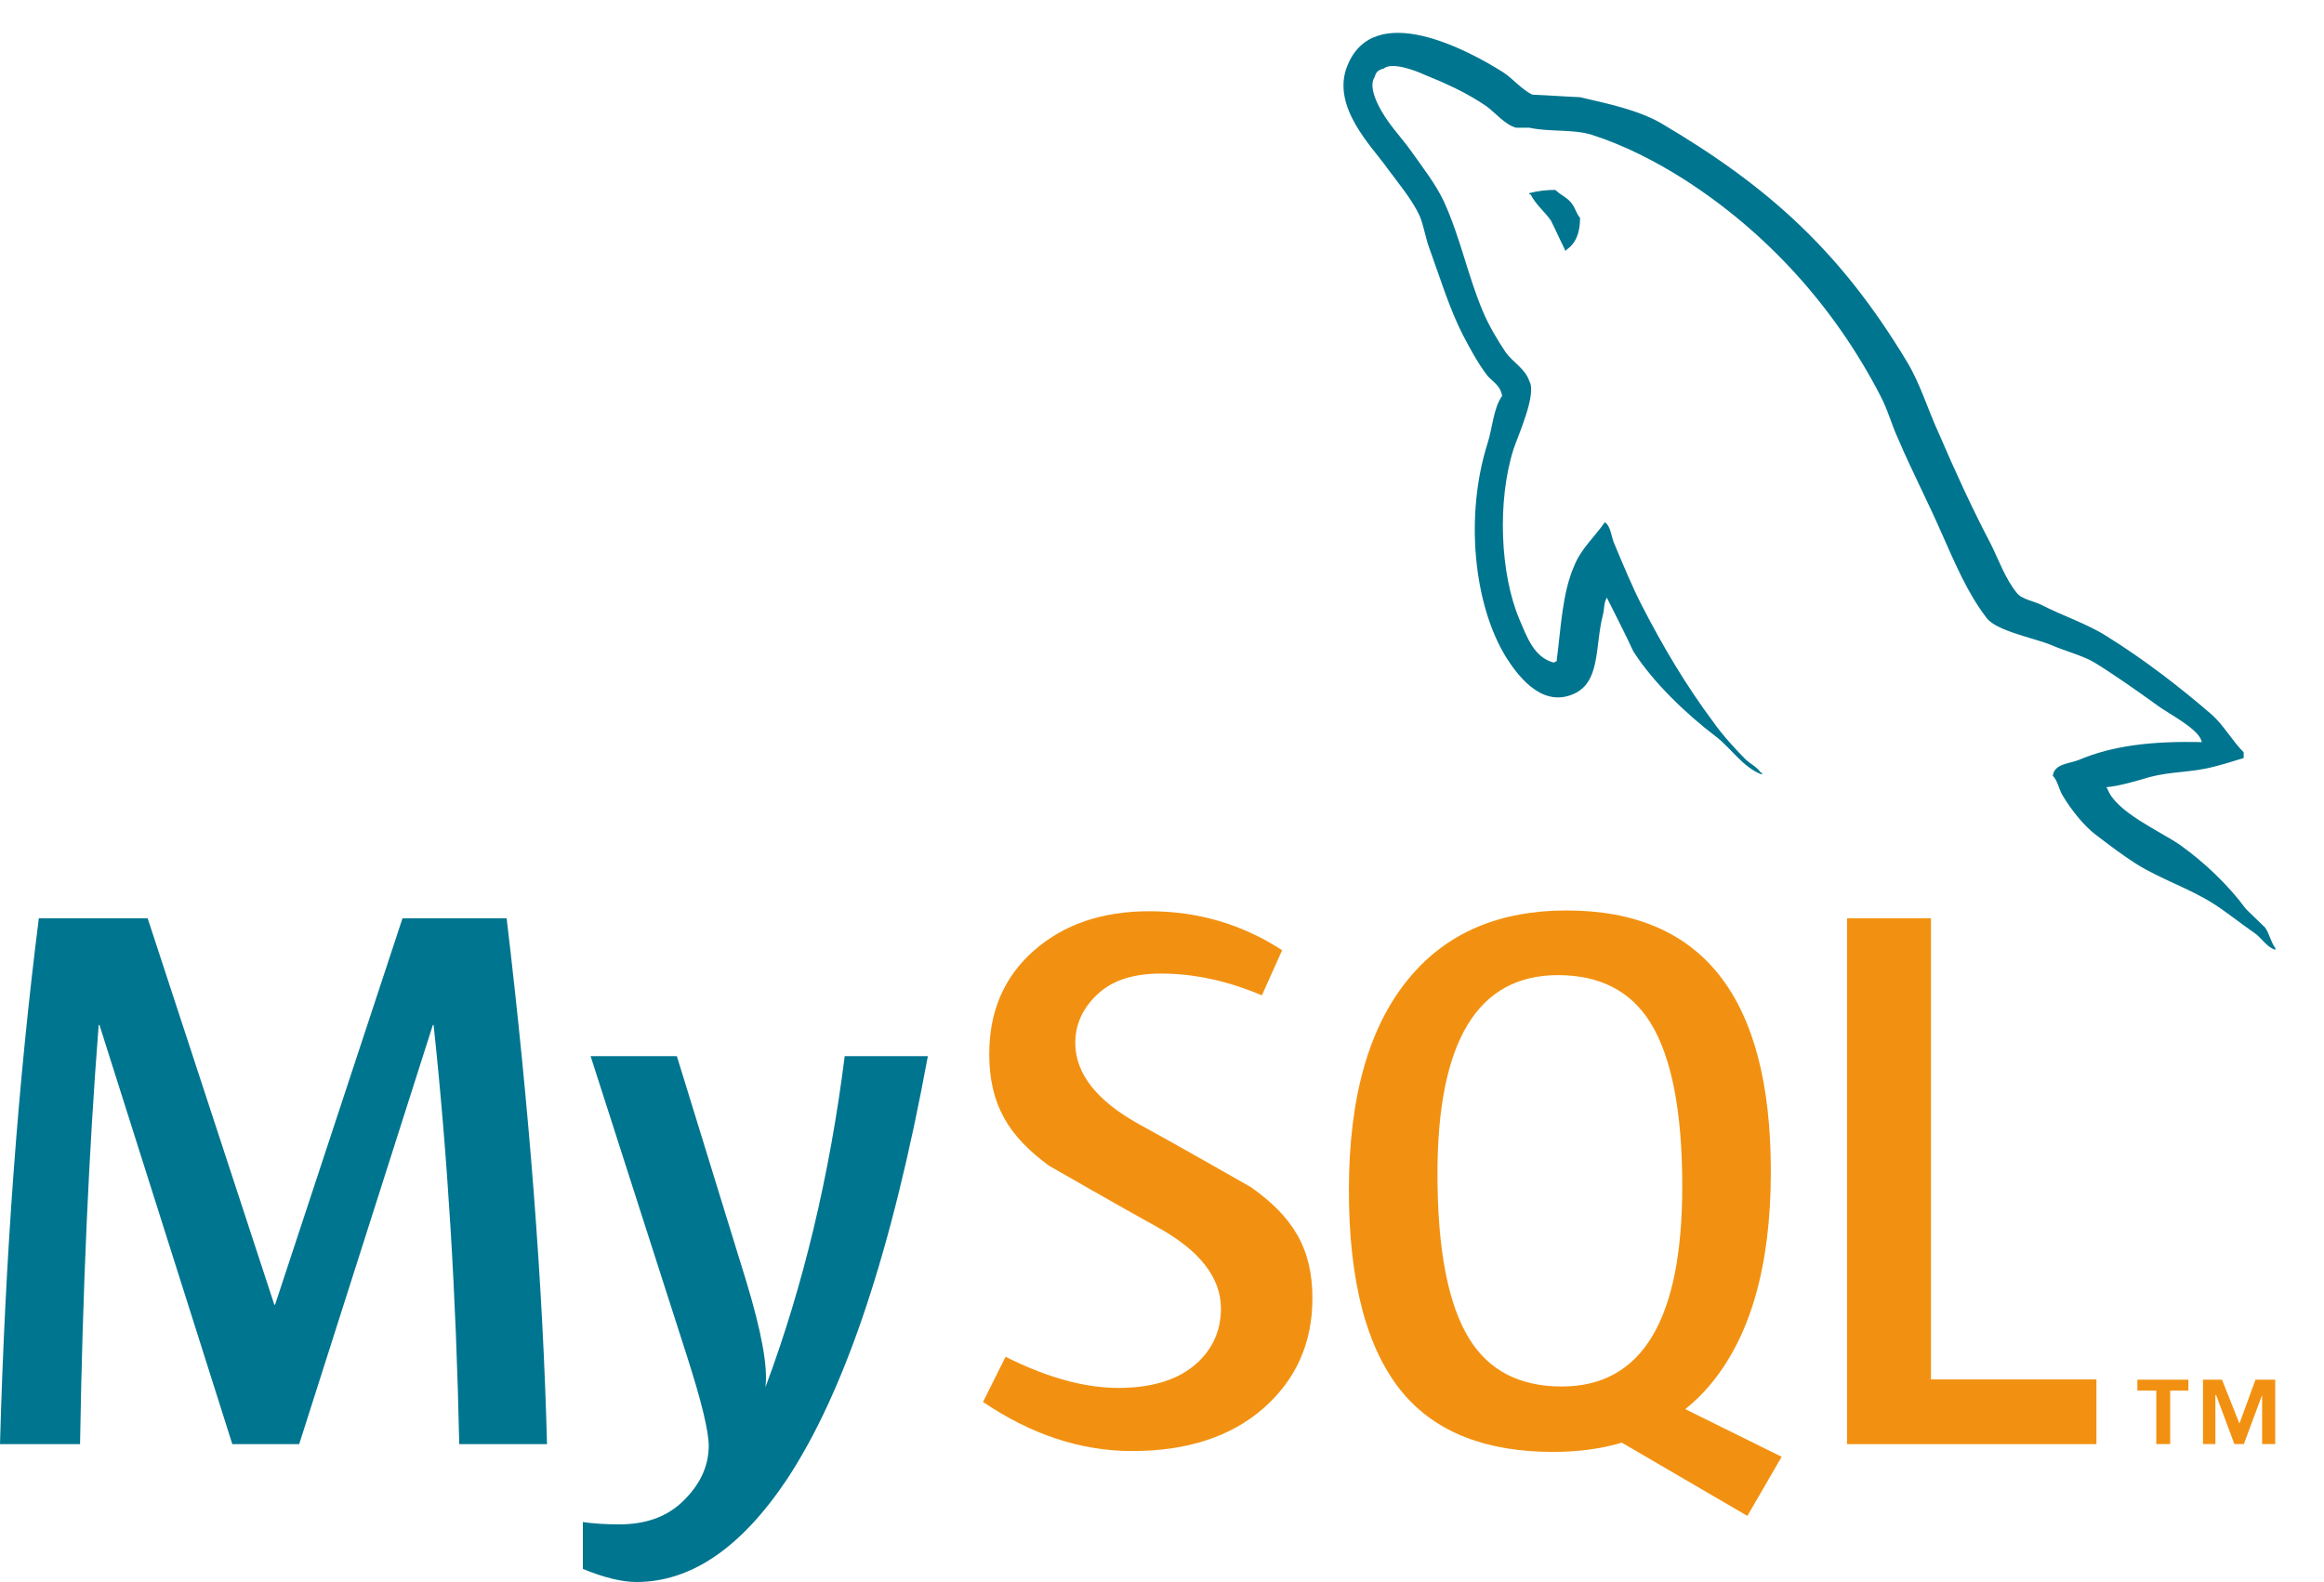
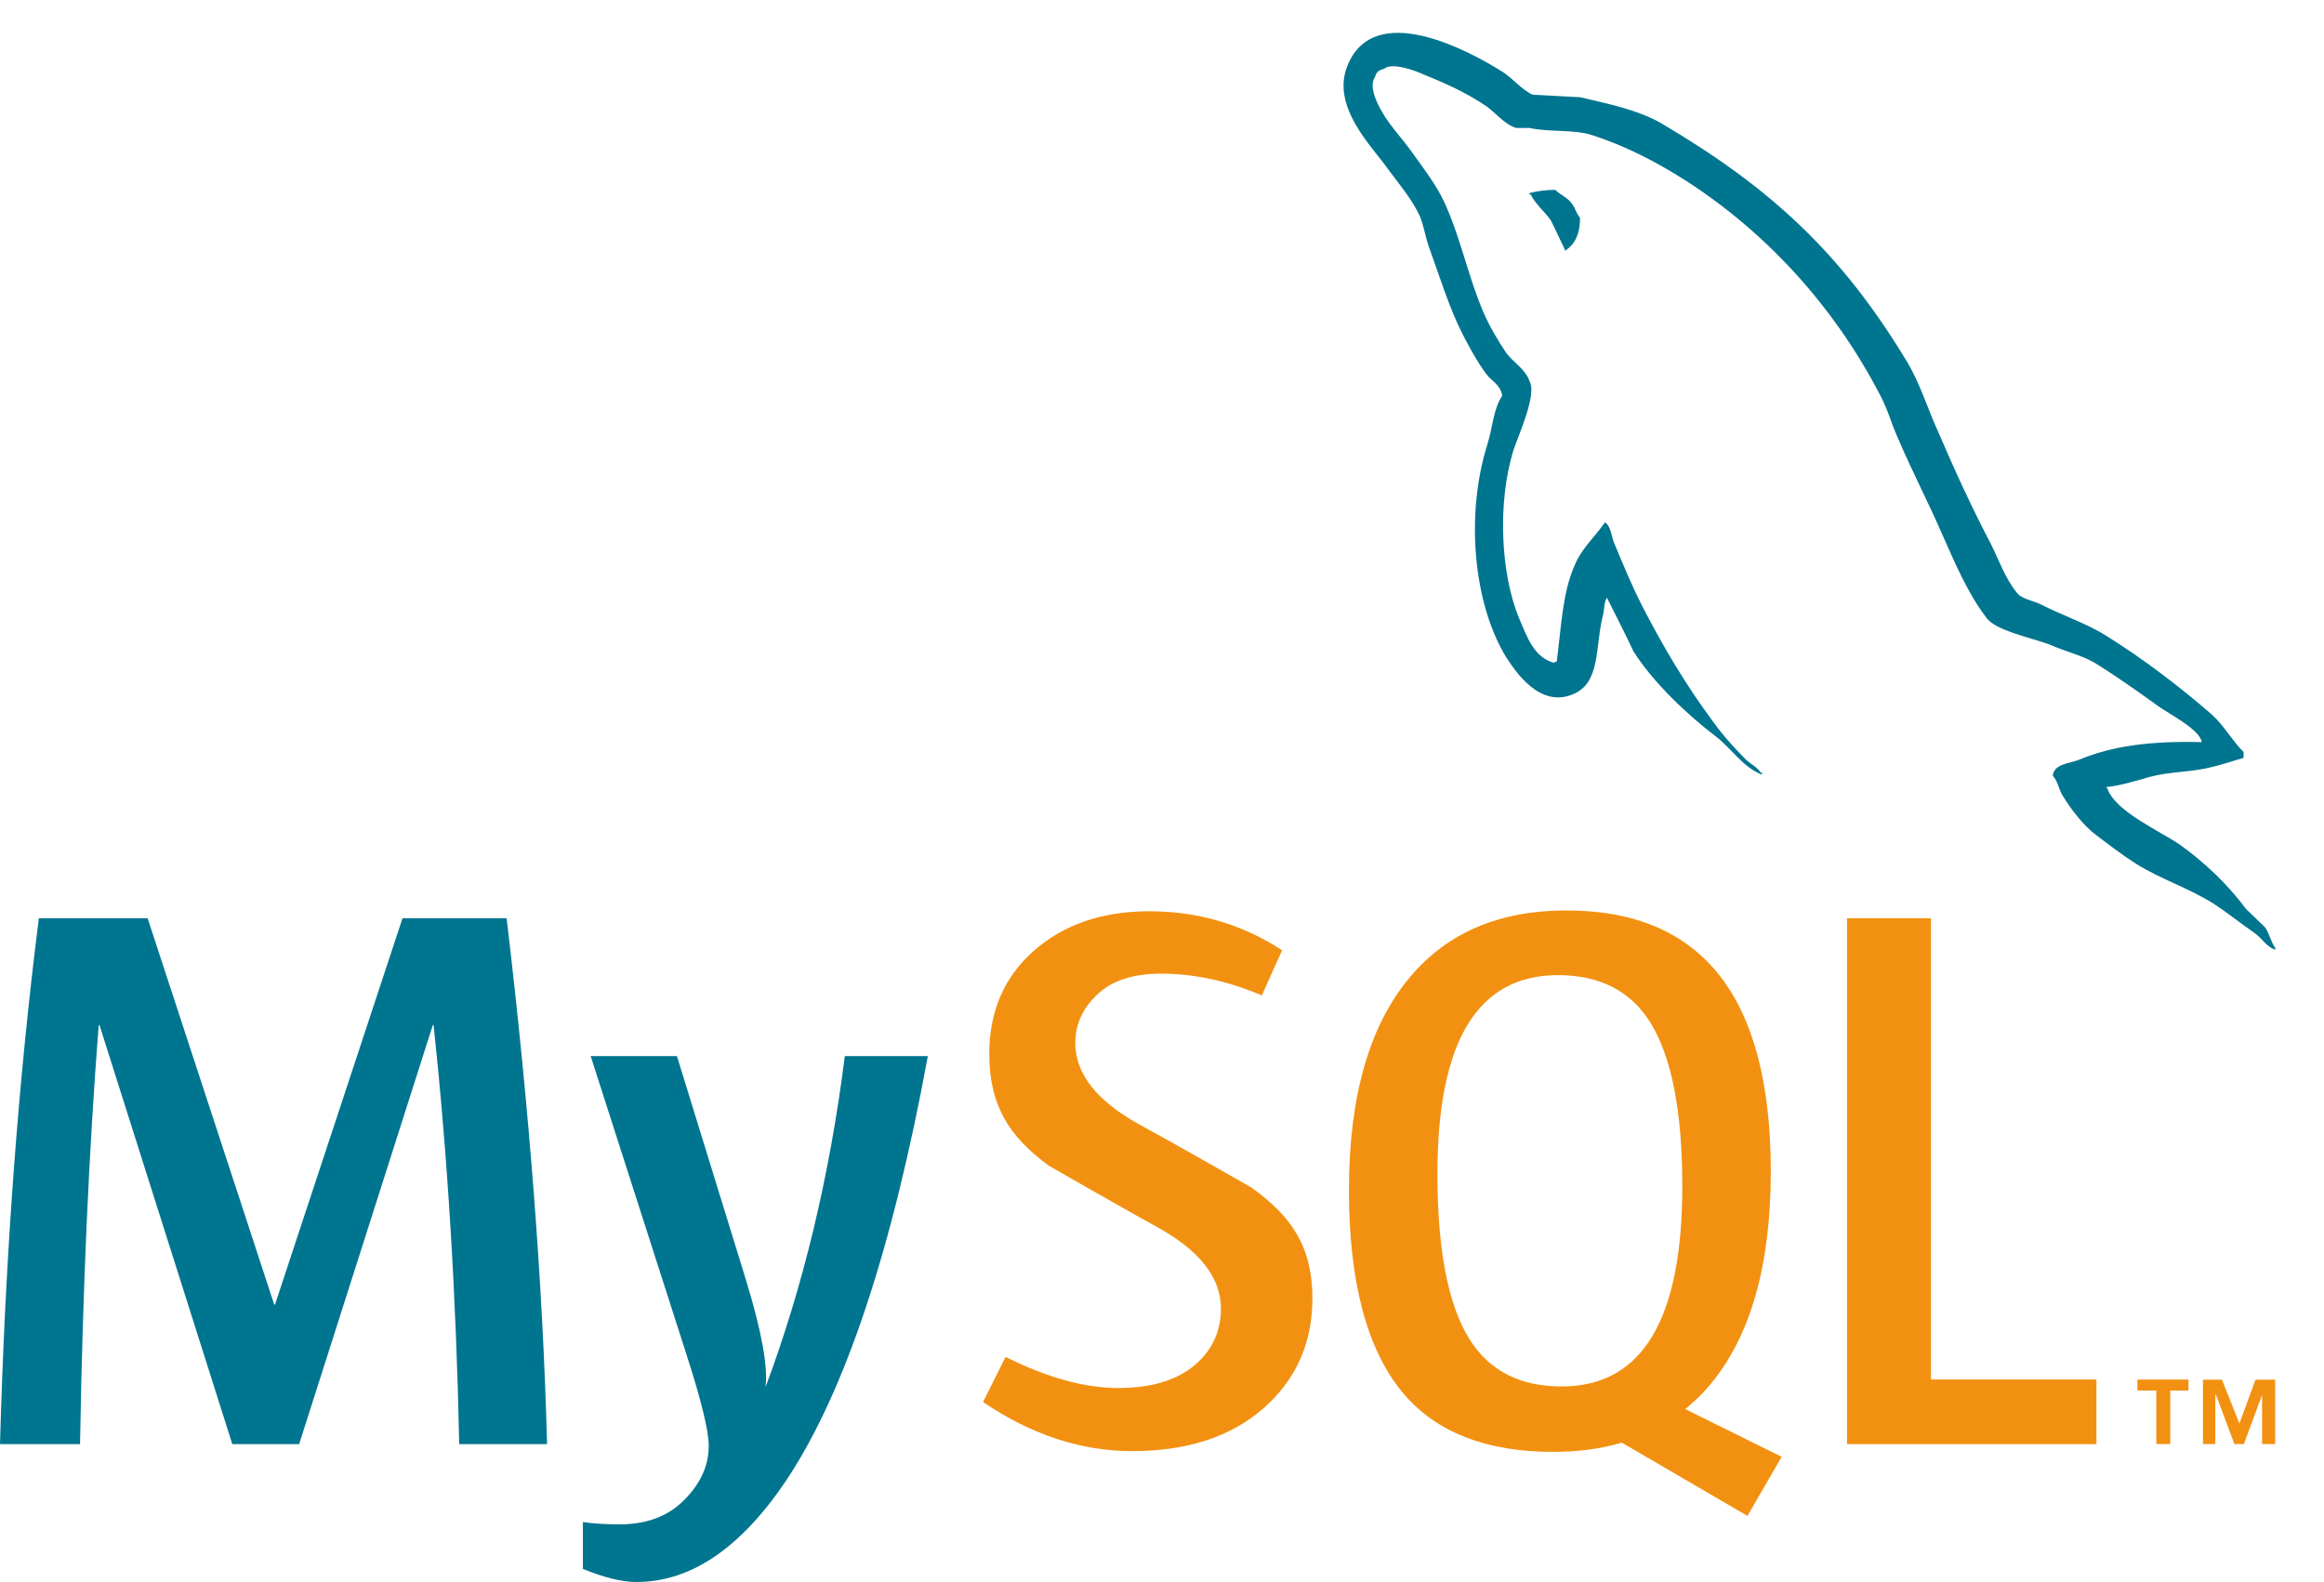
- <svg xmlns="http://www.w3.org/2000/svg" height="1702" preserveAspectRatio="xMinYMin meet" viewBox="-.004 -5.603 388.133 269.897" width="2500">
-   <path d="m93.312 240.773h-14.975c-.527-25.345-1.987-49.177-4.373-71.501h-.132l-22.8 71.501h-11.404l-22.663-71.501h-.134c-1.681 21.44-2.74 45.272-3.18 71.501h-13.655c.882-31.899 3.09-61.802 6.625-89.715h18.561l21.606 65.92h.132l21.739-65.92h17.76c3.889 32.691 6.185 62.603 6.89 89.715m64.965-66.19c-6.099 33.177-14.143 57.287-24.127 72.328-7.78 11.589-16.302 17.383-25.582 17.383-2.474 0-5.525-.747-9.145-2.231v-7.998c1.769.26 3.844.398 6.23.398 4.33 0 7.819-1.2 10.473-3.594 3.18-2.918 4.77-6.198 4.77-9.832 0-2.482-1.24-7.576-3.711-15.281l-16.436-51.173h14.712l11.796 38.272c2.65 8.69 3.756 14.756 3.313 18.214 6.452-17.278 10.959-36.108 13.523-56.486h14.183" fill="#00758f" />
-   <g fill="#f29111">
-     <path d="m223.875 215.906c0 7.608-2.788 13.854-8.346 18.741-5.562 4.866-13.035 7.305-22.392 7.305-8.752 0-17.234-2.807-25.45-8.377l3.843-7.706c7.07 3.544 13.47 5.313 19.214 5.313 5.389 0 9.607-1.202 12.658-3.578 3.045-2.393 4.87-5.73 4.87-9.963 0-5.327-3.706-9.88-10.504-13.7-6.276-3.454-18.818-10.663-18.818-10.663-6.796-4.97-10.203-10.304-10.203-19.091 0-7.268 2.54-13.142 7.616-17.611 5.086-4.479 11.648-6.718 19.684-6.718 8.307 0 15.86 2.223 22.663 6.652l-3.456 7.7c-5.82-2.475-11.56-3.717-17.22-3.717-4.592 0-8.13 1.105-10.598 3.33-2.48 2.204-4.014 5.041-4.014 8.499 0 5.313 3.786 9.922 10.775 13.816 6.355 3.455 19.205 10.804 19.205 10.804 6.99 4.961 10.473 10.251 10.473 18.964" />
-     <path d="m250.647 222.826c-3.625-5.848-5.44-15.233-5.44-28.173 0-22.59 6.85-33.893 20.546-33.893 7.16 0 12.416 2.704 15.777 8.105 3.62 5.85 5.435 15.154 5.435 27.913 0 22.771-6.851 34.162-20.546 34.162-7.159 0-12.416-2.701-15.772-8.113m53.284 20.11-16.446-8.132c1.464-1.204 2.855-2.503 4.114-4.007 6.983-8.23 10.477-20.413 10.477-36.542 0-29.68-11.62-44.529-34.86-44.529-11.4 0-20.284 3.764-26.645 11.302-6.985 8.24-10.473 20.378-10.473 36.415 0 15.77 3.09 27.339 9.276 34.688 5.636 6.642 14.16 9.968 25.57 9.968 4.258 0 8.164-.526 11.714-1.577l21.418 12.497 5.84-10.084" fill-rule="evenodd" />
-     <path d="m357.618 240.773h-42.546v-89.715h14.317v78.679h28.229zm10.21-.009h2.372v-9.128h3.104v-1.864h-8.701v1.864h3.225zm18.051 0h2.236v-10.992h-3.363l-2.737 7.492-2.98-7.492h-3.24v10.992h2.115v-8.366h.12l3.121 8.366h1.612l3.116-8.366z" />
+ <svg xmlns="http://www.w3.org/2000/svg" version="1.1" id="Calque_1" x="0px" y="0px" viewBox="0 0 2500 1702" style="enable-background:new 0 0 2500 1702;" xml:space="preserve">
+   <style type="text/css">
+ 	.st0{fill:#00758F;}
+ 	.st1{fill:#F29111;}
+ 	.st2{fill-rule:evenodd;clip-rule:evenodd;fill:#F29111;}
+ 	.st3{fill-rule:evenodd;clip-rule:evenodd;fill:#00758F;}
+ </style>
+   <path class="st0" d="M588.5,1553.7H494c-3.3-159.8-12.5-310.1-27.6-450.9h-0.8l-143.8,450.9h-71.9L107,1102.8h-0.8  c-10.6,135.2-17.3,285.5-20.1,450.9H0c5.6-201.2,19.5-389.7,41.8-565.8h117l136.2,415.7h0.8L433,987.9h112  C569.5,1194.1,584,1382.7,588.5,1553.7 M998.1,1136.3c-38.5,209.2-89.2,361.3-152.1,456.1c-49.1,73.1-102.8,109.6-161.3,109.6  c-15.6,0-34.8-4.7-57.7-14.1v-50.4c11.2,1.6,24.2,2.5,39.3,2.5c27.3,0,49.3-7.6,66-22.7c20.1-18.4,30.1-39.1,30.1-62  c0-15.7-7.8-47.8-23.4-96.4l-103.6-322.7h92.8l74.4,241.3c16.7,54.8,23.7,93.1,20.9,114.9c40.7-109,69.1-227.7,85.3-356.2H998.1" />
+   <g>
+     <path class="st1" d="M1411.8,1396.9c0,48-17.6,87.4-52.6,118.2c-35.1,30.7-82.2,46.1-141.2,46.1c-55.2,0-108.7-17.7-160.5-52.8   l24.2-48.6c44.6,22.3,84.9,33.5,121.2,33.5c34,0,60.6-7.6,79.8-22.6c19.2-15.1,30.7-36.1,30.7-62.8c0-33.6-23.4-62.3-66.2-86.4   c-39.6-21.8-118.7-67.2-118.7-67.2c-42.9-31.3-64.3-65-64.3-120.4c0-45.8,16-82.9,48-111.1c32.1-28.2,73.5-42.4,124.1-42.4   c52.4,0,100,14,142.9,41.9l-21.8,48.6c-36.7-15.6-72.9-23.4-108.6-23.4c-29,0-51.3,7-66.8,21c-15.6,13.9-25.3,31.8-25.3,53.6   c0,33.5,23.9,62.6,67.9,87.1c40.1,21.8,121.1,68.1,121.1,68.1C1389.8,1308.6,1411.8,1341.9,1411.8,1396.9" />
+     <path class="st2" d="M1580.6,1440.5c-22.9-36.9-34.3-96.1-34.3-177.7c0-142.5,43.2-213.7,129.6-213.7c45.2,0,78.3,17.1,99.5,51.1   c22.8,36.9,34.3,95.6,34.3,176c0,143.6-43.2,215.4-129.6,215.4C1634.9,1491.7,1601.8,1474.6,1580.6,1440.5 M1916.6,1567.3   l-103.7-51.3c9.2-7.6,18-15.8,25.9-25.3c44-51.9,66.1-128.7,66.1-230.4c0-187.2-73.3-280.8-219.8-280.8   c-71.9,0-127.9,23.7-168,71.3c-44,52-66,128.5-66,229.6c0,99.4,19.5,172.4,58.5,218.7c35.5,41.9,89.3,62.9,161.2,62.9   c26.9,0,51.5-3.3,73.9-9.9l135.1,78.8L1916.6,1567.3" />
+     <path class="st1" d="M2255.2,1553.7h-268.3V987.9h90.3v496.2h178V1553.7z M2319.6,1553.6h15v-57.6h19.6v-11.8h-54.9v11.8h20.3   L2319.6,1553.6z M2433.4,1553.6h14.1v-69.3h-21.2l-17.3,47.2l-18.8-47.2h-20.4v69.3h13.3v-52.8h0.8l19.7,52.8h10.2l19.6-52.8   L2433.4,1553.6z" />
  </g>
-   <g fill="#00758f" fill-rule="evenodd">
-     <path d="m375.589 121.008c-8.653-.217-15.354.648-20.974 3.035-1.622.65-4.213.65-4.435 2.71.87.865.975 2.273 1.737 3.47 1.294 2.169 3.56 5.09 5.618 6.612 2.27 1.736 4.541 3.464 6.922 4.98 4.214 2.614 8.972 4.125 13.075 6.727 2.386 1.516 4.756 3.465 7.142 5.096 1.185.866 1.935 2.278 3.455 2.814v-.328c-.762-.973-.974-2.382-1.727-3.472-1.08-1.076-2.163-2.058-3.246-3.137-3.137-4.227-7.034-7.909-11.24-10.944-3.462-2.391-11.034-5.644-12.434-9.643l-.22-.221c2.38-.22 5.195-1.089 7.464-1.746 3.67-.973 7.022-.753 10.806-1.726 1.732-.437 3.462-.982 5.2-1.515v-.983c-1.957-1.946-3.357-4.552-5.41-6.393-5.51-4.768-11.571-9.426-17.84-13.334-3.356-2.168-7.68-3.57-11.25-5.418-1.29-.652-3.45-.973-4.21-2.063-1.947-2.384-3.033-5.523-4.435-8.346-3.132-5.955-6.165-12.565-8.863-18.862-1.945-4.225-3.135-8.45-5.514-12.354-11.14-18.432-23.244-29.59-41.84-40.54-4-2.28-8.756-3.255-13.833-4.447-2.707-.114-5.408-.325-8.11-.431-1.733-.762-3.465-2.823-4.976-3.799-6.165-3.9-22.05-12.353-26.594-1.19-2.92 7.05 4.325 13.984 6.812 17.563 1.837 2.49 4.218 5.313 5.51 8.127.757 1.843.974 3.798 1.734 5.746 1.728 4.769 3.347 10.082 5.622 14.528 1.185 2.277 2.481 4.665 3.994 6.715.873 1.2 2.382 1.734 2.707 3.692-1.508 2.165-1.626 5.417-2.49 8.129-3.89 12.25-2.379 27.424 3.137 36.42 1.726 2.71 5.84 8.673 11.353 6.391 4.865-1.947 3.784-8.126 5.188-13.543.324-1.31.107-2.17.753-3.035v.219c1.513 3.03 3.031 5.95 4.435 8.995 3.357 5.306 9.19 10.836 14.058 14.518 2.588 1.959 4.643 5.314 7.886 6.51v-.328h-.212c-.651-.973-1.622-1.41-2.488-2.165-1.945-1.952-4.102-4.338-5.622-6.505-4.539-6.068-8.544-12.792-12.104-19.729-1.735-3.368-3.245-7.05-4.652-10.408-.647-1.295-.647-3.252-1.73-3.9-1.626 2.381-3.999 4.444-5.186 7.362-2.056 4.666-2.27 10.41-3.033 16.375-.43.113-.212 0-.43.215-3.455-.866-4.645-4.443-5.945-7.468-3.243-7.706-3.788-20.063-.973-28.953.753-2.272 4.006-9.426 2.703-11.594-.654-2.068-2.813-3.25-4-4.882-1.403-2.06-2.925-4.656-3.888-6.937-2.597-6.068-3.902-12.792-6.704-18.86-1.298-2.823-3.573-5.75-5.405-8.347-2.058-2.927-4.326-4.986-5.95-8.451-.536-1.195-1.294-3.148-.432-4.444.212-.869.651-1.196 1.518-1.413 1.397-1.193 5.402.322 6.805.972 4.003 1.622 7.354 3.148 10.701 5.42 1.516 1.086 3.137 3.145 5.08 3.692h2.275c3.458.753 7.352.21 10.598 1.19 5.726 1.842 10.914 4.551 15.566 7.479 14.158 8.998 25.834 21.792 33.722 37.073 1.3 2.49 1.846 4.769 3.033 7.365 2.27 5.322 5.084 10.742 7.35 15.94 2.269 5.095 4.435 10.294 7.683 14.528 1.617 2.272 8.105 3.465 11.025 4.658 2.158.972 5.514 1.841 7.461 3.032 3.675 2.272 7.343 4.878 10.808 7.375 1.726 1.3 7.133 4.008 7.459 6.179" />
-     <path d="m265.314 26.797a17.27 17.27 0 0 0 -4.432.545v.217h.21c.873 1.73 2.388 2.932 3.46 4.447.87 1.735 1.629 3.463 2.492 5.2.107-.107.21-.22.21-.22 1.525-1.08 2.28-2.812 2.28-5.418-.653-.764-.755-1.517-1.3-2.279-.647-1.081-2.053-1.623-2.92-2.492" />
+   <g>
+     <path class="st3" d="M2368.5,798.4c-54.6-1.4-96.8,4.1-132.3,19.1c-10.2,4.1-26.6,4.1-28,17.1c5.5,5.5,6.1,14.3,11,21.9   c8.2,13.7,22.4,32.1,35.4,41.7c14.3,10.9,28.6,21.8,43.7,31.4c26.6,16.5,56.6,26,82.5,42.4c15,9.6,30,21.9,45,32.1   c7.5,5.5,12.2,14.4,21.8,17.7v-2.1c-4.8-6.1-6.1-15-10.9-21.9c-6.8-6.8-13.6-13-20.5-19.8c-19.8-26.7-44.4-49.9-70.9-69   c-21.8-15.1-69.6-35.6-78.4-60.8l-1.4-1.4c15-1.4,32.8-6.9,47.1-11c23.1-6.1,44.3-4.7,68.1-10.9c10.9-2.8,21.8-6.2,32.8-9.6v-6.2   c-12.3-12.3-21.2-28.7-34.1-40.3c-34.7-30.1-73-59.4-112.5-84.1c-21.2-13.7-48.4-22.5-70.9-34.2c-8.1-4.1-21.8-6.1-26.5-13   c-12.3-15-19.1-34.8-28-52.6c-19.8-37.6-38.9-79.2-55.9-118.9c-12.3-26.6-19.8-53.3-34.8-77.9C1980.6,272,1904.3,201.7,1787,132.6   c-25.2-14.4-55.2-20.5-87.2-28c-17.1-0.7-34.1-2-51.1-2.7c-10.9-4.8-21.9-17.8-31.4-24c-38.9-24.6-139-77.9-167.7-7.5   c-18.4,44.5,27.3,88.2,43,110.8c11.6,15.7,26.6,33.5,34.7,51.2c4.8,11.6,6.1,24,10.9,36.2c10.9,30.1,21.1,63.6,35.5,91.6   c7.5,14.4,15.6,29.4,25.2,42.3c5.5,7.6,15,10.9,17.1,23.3c-9.5,13.7-10.3,34.2-15.7,51.3c-24.5,77.2-15,172.9,19.8,229.7   c10.9,17.1,36.8,54.7,71.6,40.3c30.7-12.3,23.9-51.2,32.7-85.4c2-8.3,0.7-13.7,4.7-19.1v1.4c9.5,19.1,19.1,37.5,28,56.7   c21.2,33.5,58,68.3,88.7,91.6c16.3,12.4,29.3,33.5,49.7,41.1v-2.1h-1.3c-4.1-6.1-10.2-8.9-15.7-13.7c-12.3-12.3-25.9-27.4-35.5-41   c-28.6-38.3-53.9-80.7-76.3-124.4c-10.9-21.2-20.5-44.5-29.3-65.6c-4.1-8.2-4.1-20.5-10.9-24.6c-10.3,15-25.2,28-32.7,46.4   c-13,29.4-14.3,65.6-19.1,103.3c-2.7,0.7-1.3,0-2.7,1.4c-21.8-5.5-29.3-28-37.5-47.1c-20.5-48.6-23.9-126.5-6.1-182.6   c4.7-14.3,25.3-59.4,17-73.1c-4.1-13-17.7-20.5-25.2-30.8c-8.8-13-18.4-29.4-24.5-43.7c-16.4-38.3-24.6-80.7-42.3-118.9   c-8.2-17.8-22.5-36.3-34.1-52.6c-13-18.5-27.3-31.4-37.5-53.3c-3.4-7.5-8.2-19.9-2.7-28c1.3-5.5,4.1-7.5,9.6-8.9   c8.8-7.5,34.1,2,42.9,6.1c25.2,10.2,46.4,19.9,67.5,34.2c9.6,6.8,19.8,19.8,32,23.3h14.3c21.8,4.7,46.4,1.3,66.8,7.5   c36.1,11.6,68.8,28.7,98.2,47.2c89.3,56.7,162.9,137.4,212.7,233.8c8.2,15.7,11.6,30.1,19.1,46.4c14.3,33.6,32.1,67.7,46.3,100.5   c14.3,32.1,28,64.9,48.4,91.6c10.2,14.3,51.1,21.9,69.5,29.4c13.6,6.1,34.8,11.6,47.1,19.1c23.2,14.3,46.3,30.8,68.2,46.5   C2332.4,767.6,2366.5,784.7,2368.5,798.4" />
+     <path class="st3" d="M1673.1,204.3c-9.4-0.1-18.8,1.1-27.9,3.4v1.4h1.3c5.5,10.9,15.1,18.5,21.8,28c5.5,10.9,10.3,21.8,15.7,32.8   c0.7-0.7,1.3-1.4,1.3-1.4c9.6-6.8,14.4-17.7,14.4-34.2c-4.1-4.8-4.8-9.6-8.2-14.4C1687.5,213.2,1678.6,209.8,1673.1,204.3" />
  </g>
</svg>
